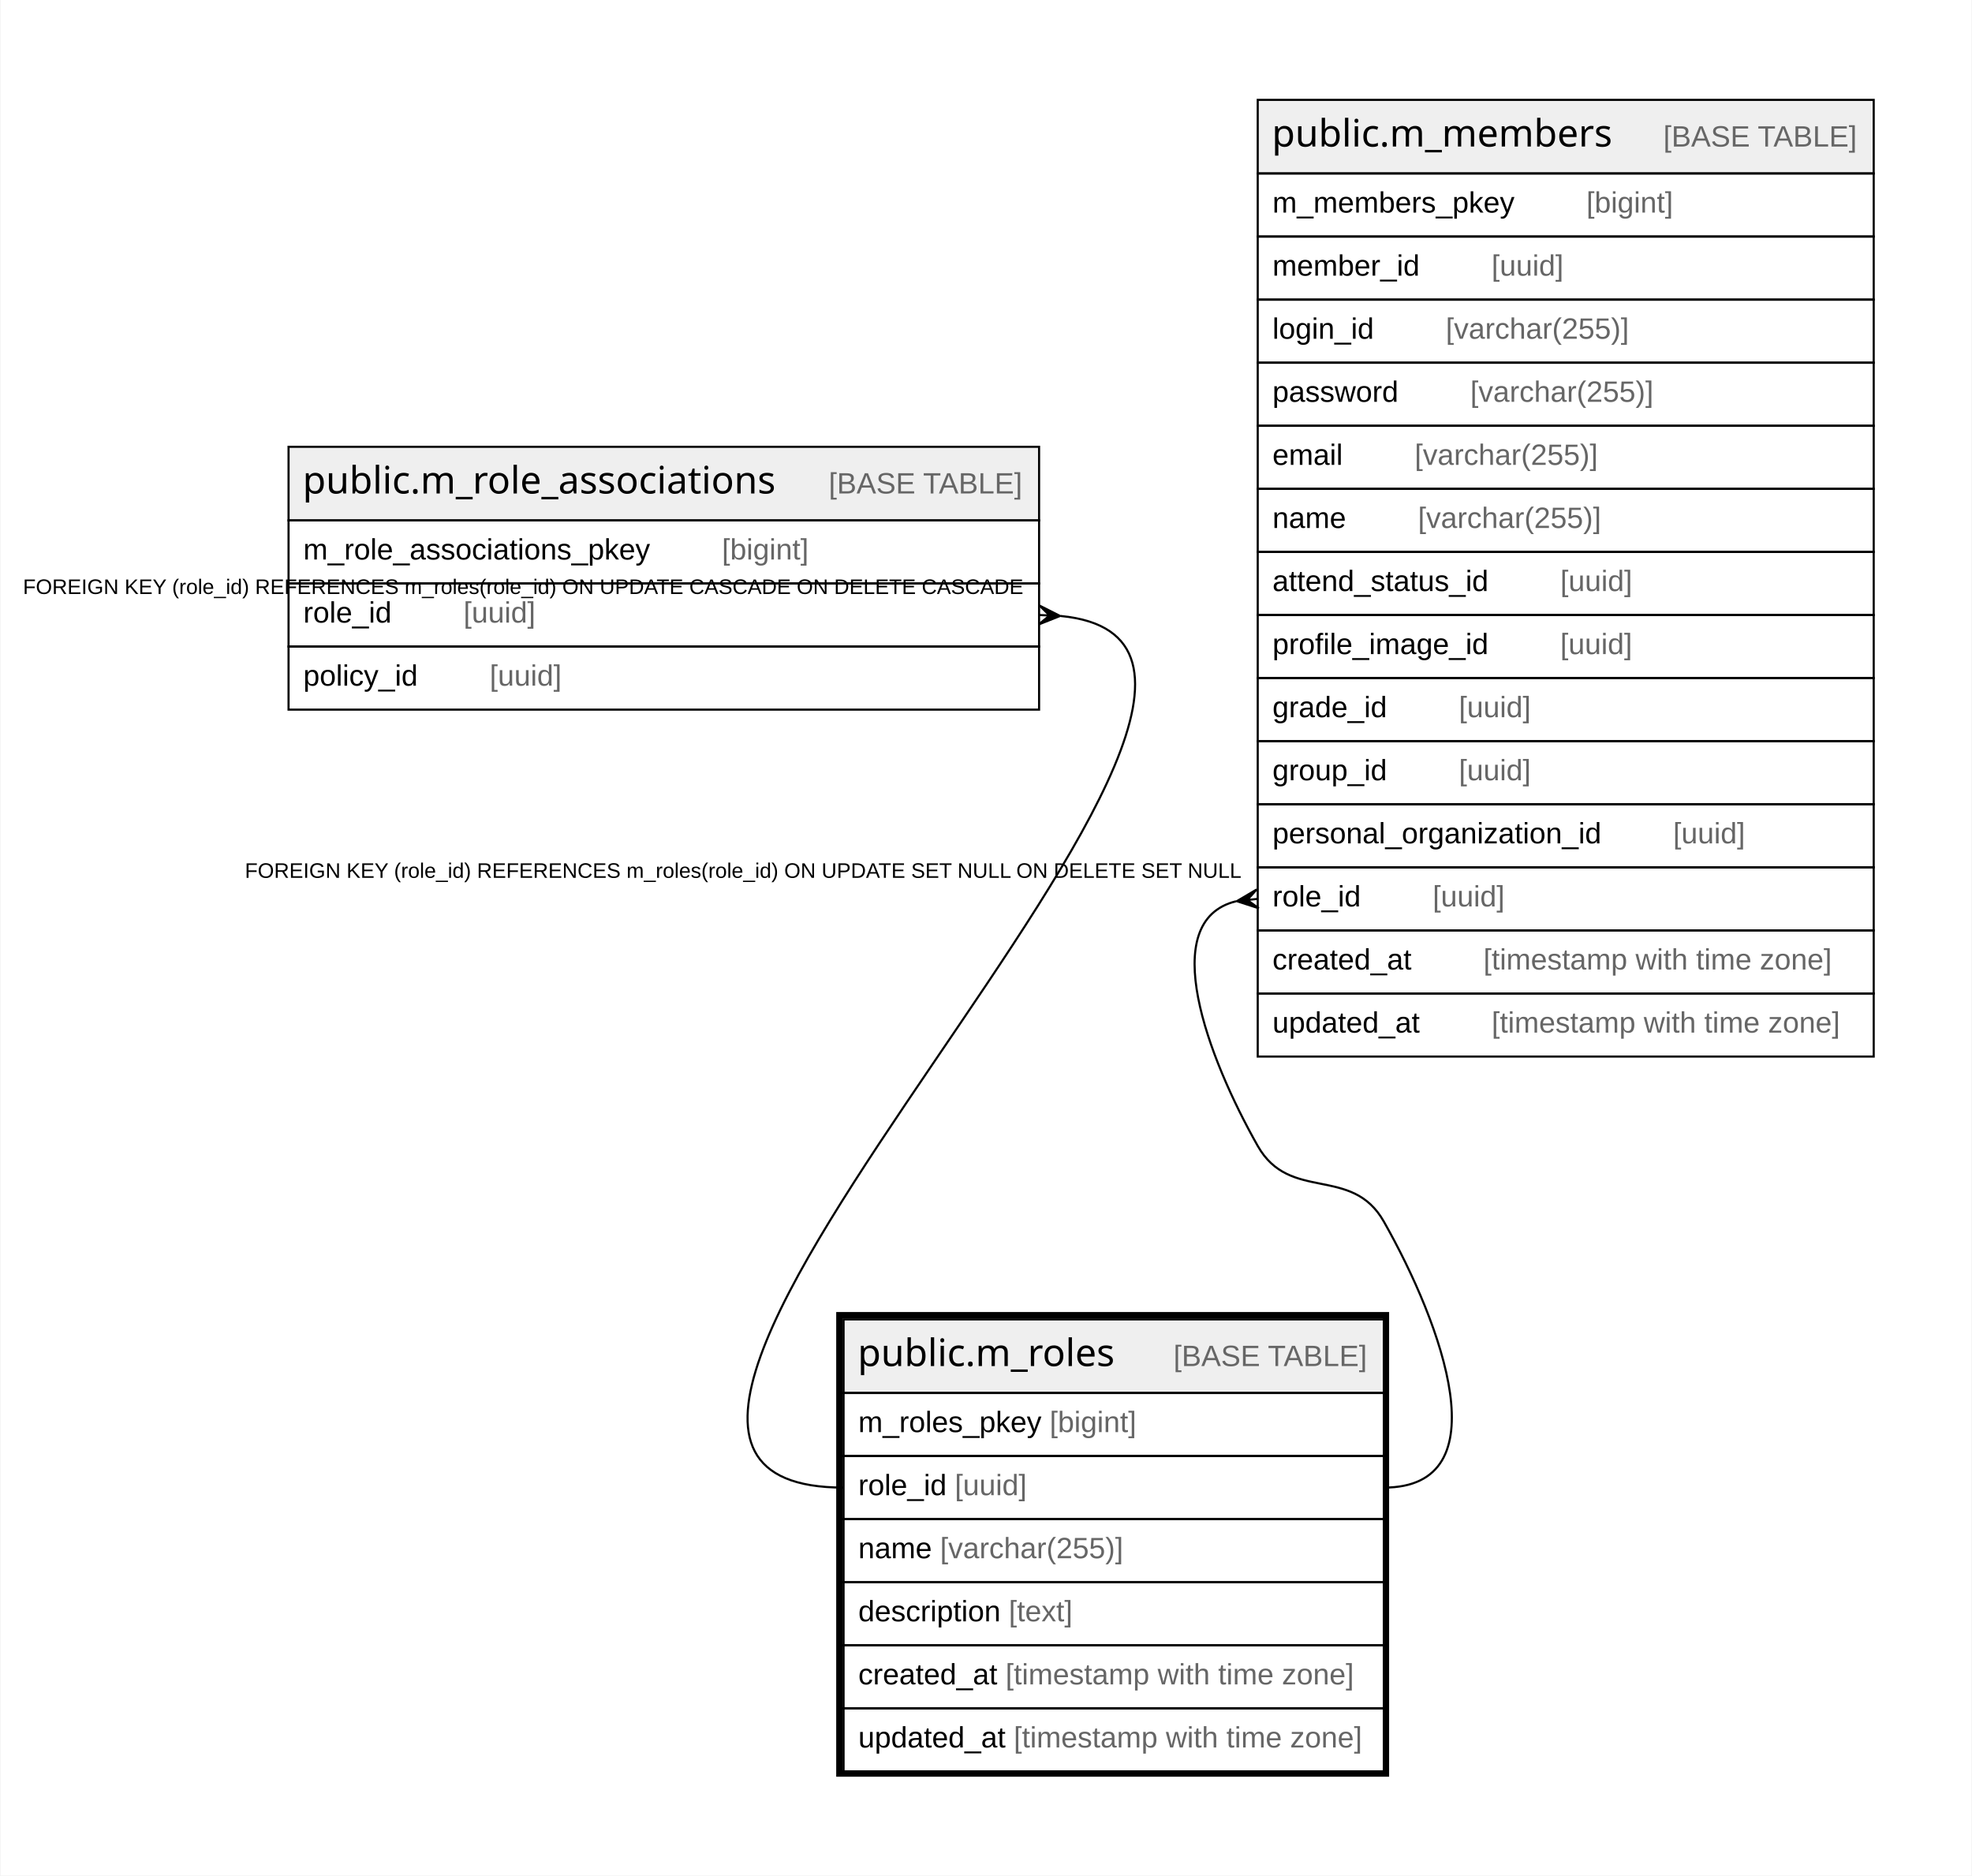
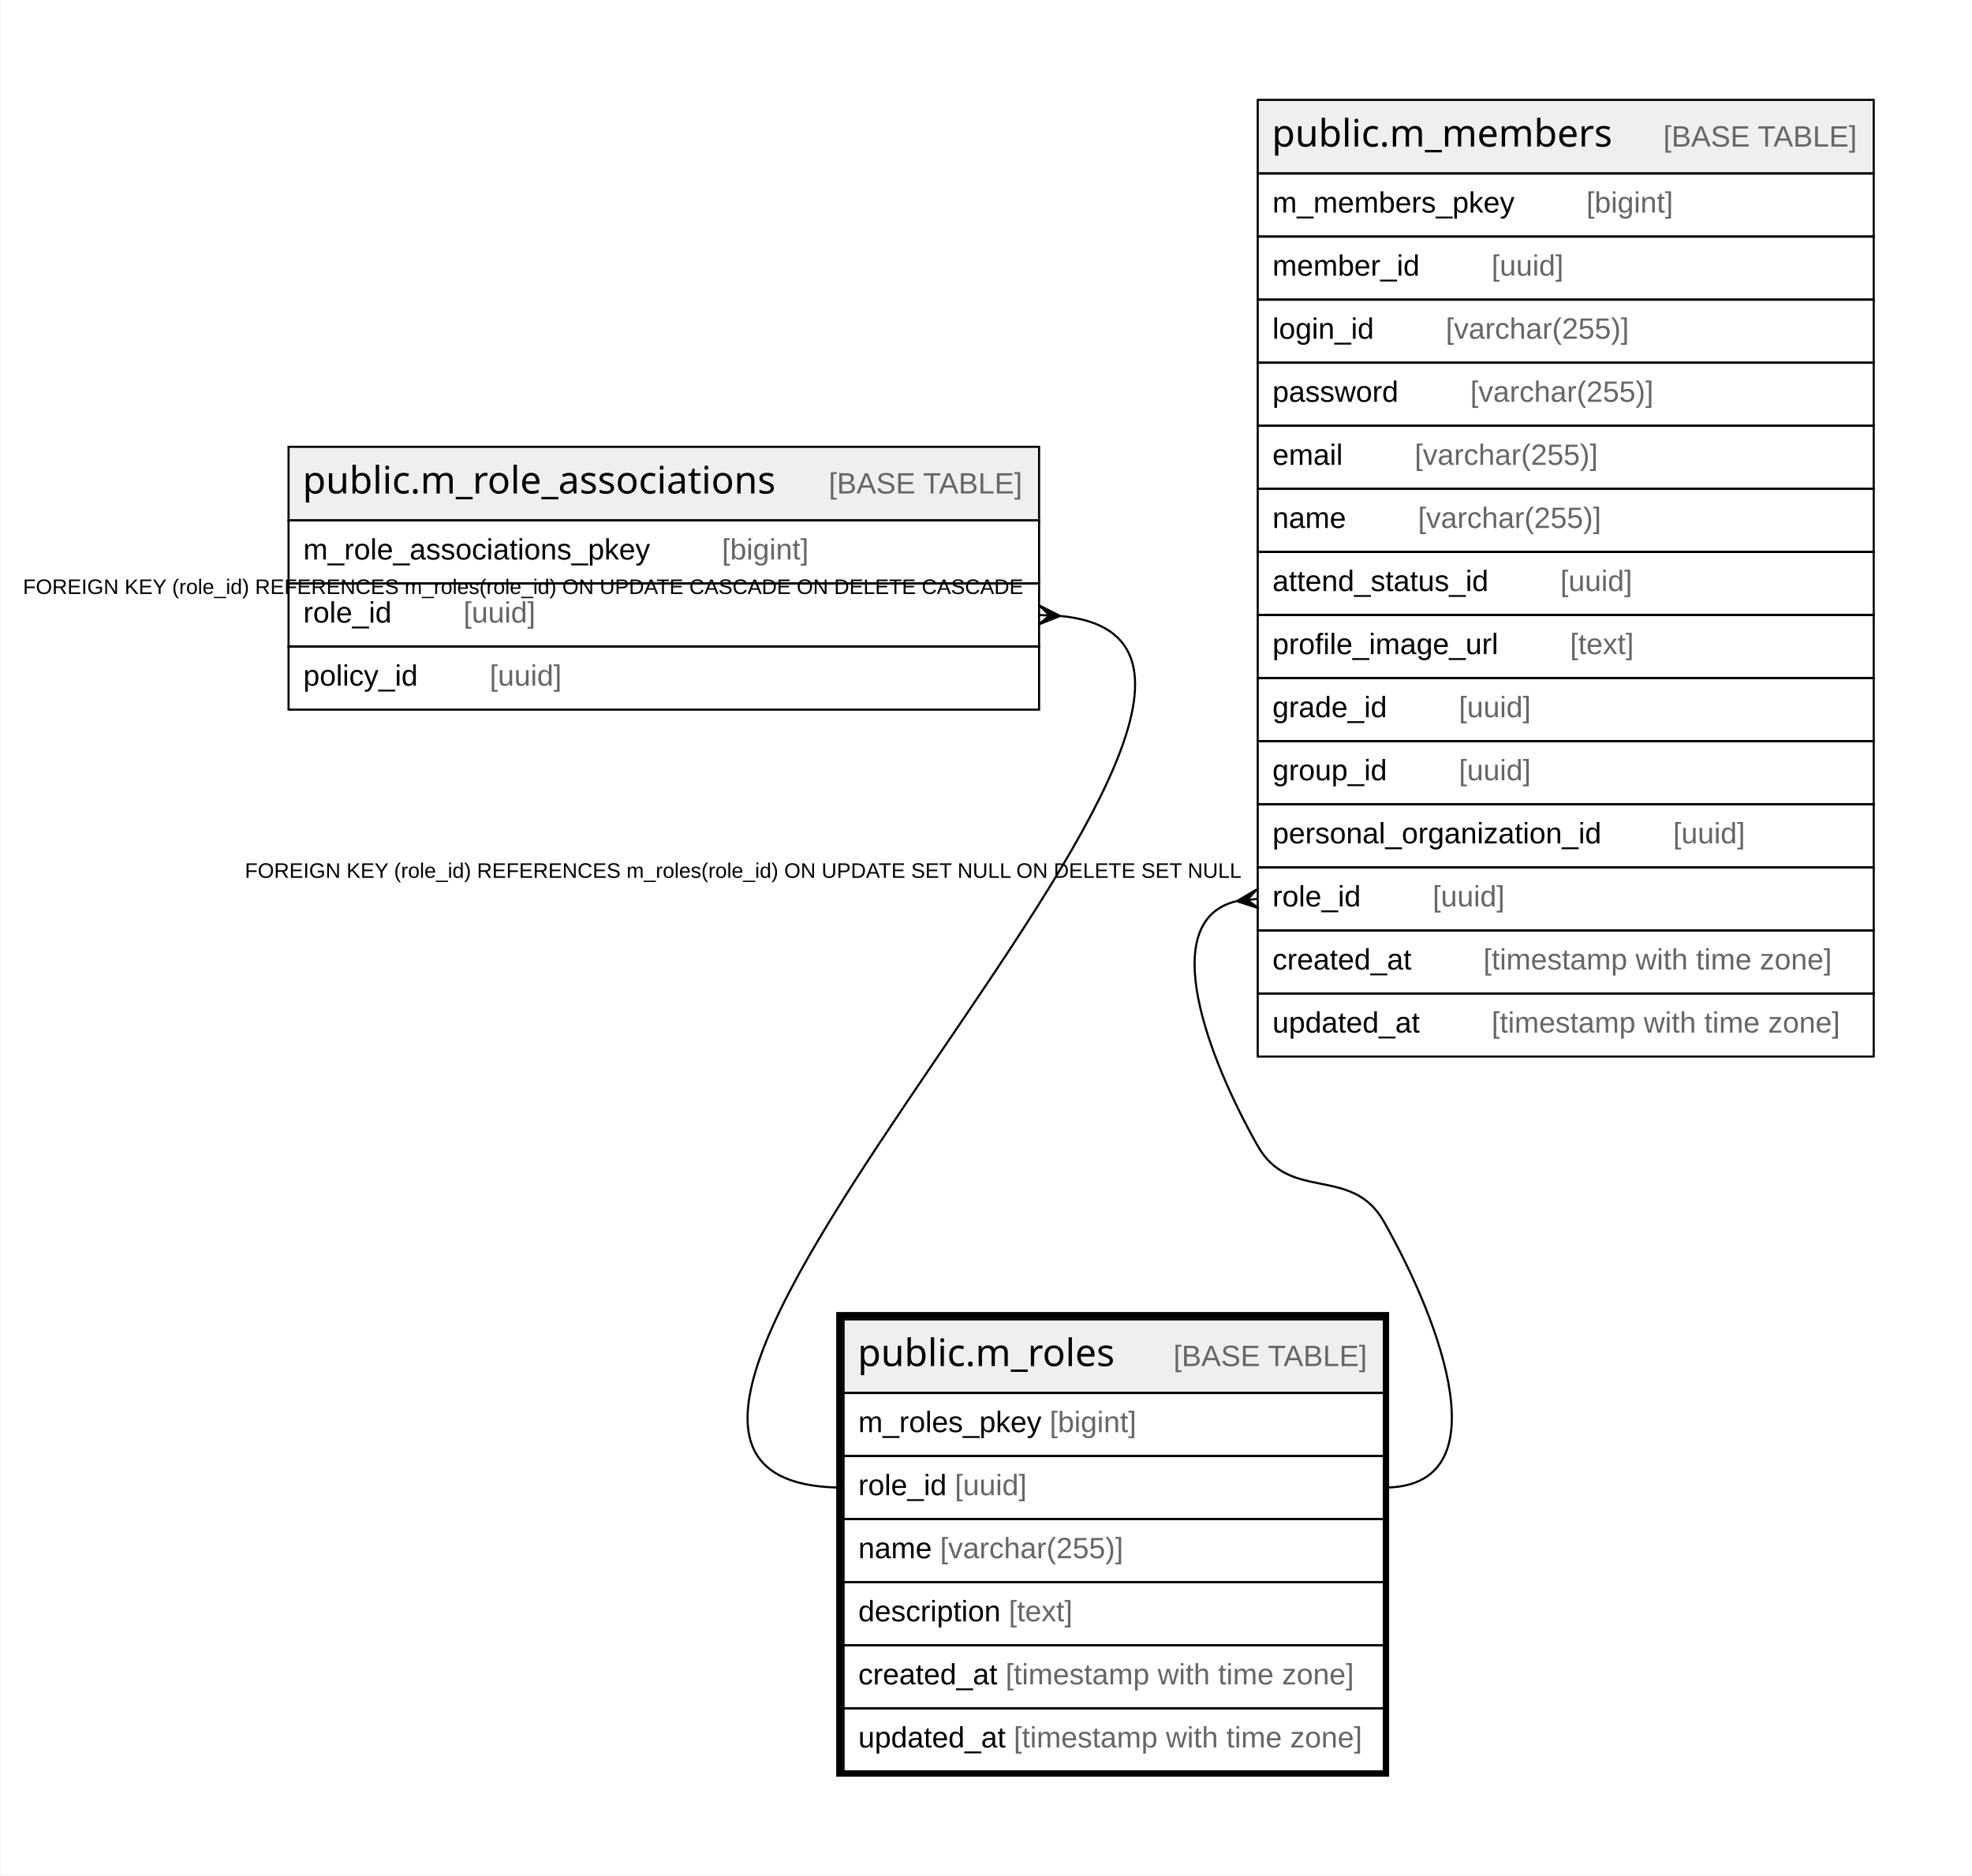
<svg xmlns="http://www.w3.org/2000/svg" width="938pt" height="892pt" viewBox="0.00 0.00 937.50 892.00">
  <g id="graph0" class="graph" transform="scale(1 1) rotate(0) translate(4 888)">
    <polygon fill="#ffffff" stroke="transparent" points="-4,4 -4,-888 933.5,-888 933.5,4 -4,4" />
    <g id="node1" class="node">
      <polygon fill="#efefef" stroke="transparent" points="397,-225.5 397,-260.5 654,-260.5 654,-225.5 397,-225.5" />
      <polygon fill="none" stroke="#000000" points="397,-225.5 397,-260.5 654,-260.5 654,-225.5 397,-225.5" />
      <text text-anchor="start" x="403.713" y="-238.3" font-family="Arial Bold" font-size="18.00" fill="#000000">public.m_roles</text>
      <text text-anchor="start" x="519.719" y="-238.3" font-family="Arial" font-size="14.00" fill="#000000">    </text>
      <text text-anchor="start" x="553.924" y="-238.3" font-family="Arial" font-size="14.00" fill="#666666">[BASE TABLE]</text>
      <polygon fill="none" stroke="#000000" points="397,-195.5 397,-225.5 654,-225.5 654,-195.5 397,-195.5" />
      <text text-anchor="start" x="404" y="-206.9" font-family="Arial" font-size="14.00" fill="#000000">m_roles_pkey </text>
      <text text-anchor="start" x="495.014" y="-206.9" font-family="Arial" font-size="14.00" fill="#666666">[bigint]</text>
      <polygon fill="none" stroke="#000000" points="397,-165.5 397,-195.5 654,-195.5 654,-165.5 397,-165.5" />
      <text text-anchor="start" x="404" y="-176.9" font-family="Arial" font-size="14.00" fill="#000000">role_id </text>
      <text text-anchor="start" x="449.895" y="-176.9" font-family="Arial" font-size="14.00" fill="#666666">[uuid]</text>
      <polygon fill="none" stroke="#000000" points="397,-135.5 397,-165.5 654,-165.5 654,-135.5 397,-135.5" />
      <text text-anchor="start" x="404" y="-146.9" font-family="Arial" font-size="14.00" fill="#000000">name </text>
      <text text-anchor="start" x="442.899" y="-146.9" font-family="Arial" font-size="14.00" fill="#666666">[varchar(255)]</text>
      <polygon fill="none" stroke="#000000" points="397,-105.5 397,-135.5 654,-135.5 654,-105.5 397,-105.5" />
      <text text-anchor="start" x="404" y="-116.9" font-family="Arial" font-size="14.00" fill="#000000">description </text>
      <text text-anchor="start" x="475.568" y="-116.9" font-family="Arial" font-size="14.00" fill="#666666">[text]</text>
      <polygon fill="none" stroke="#000000" points="397,-75.5 397,-105.5 654,-105.5 654,-75.5 397,-75.5" />
      <text text-anchor="start" x="404" y="-86.9" font-family="Arial" font-size="14.00" fill="#000000">created_at </text>
      <text text-anchor="start" x="474.028" y="-86.9" font-family="Arial" font-size="14.00" fill="#666666">[timestamp with time zone]</text>
      <polygon fill="none" stroke="#000000" points="397,-45.5 397,-75.5 654,-75.5 654,-45.5 397,-45.5" />
      <text text-anchor="start" x="404" y="-56.9" font-family="Arial" font-size="14.00" fill="#000000">updated_at </text>
      <text text-anchor="start" x="477.933" y="-56.9" font-family="Arial" font-size="14.00" fill="#666666">[timestamp with time zone]</text>
      <polygon fill="none" stroke="#000000" stroke-width="3" points="395,-44.5 395,-262.5 655,-262.5 655,-44.5 395,-44.5" />
    </g>
    <g id="node2" class="node">
      <polygon fill="#efefef" stroke="transparent" points="133,-640.5 133,-675.5 490,-675.5 490,-640.5 133,-640.5" />
      <polygon fill="none" stroke="#000000" points="133,-640.5 133,-675.5 490,-675.5 490,-640.5 133,-640.5" />
      <text text-anchor="start" x="139.699" y="-653.3" font-family="Arial Bold" font-size="18.00" fill="#000000">public.m_role_associations</text>
      <text text-anchor="start" x="355.733" y="-653.3" font-family="Arial" font-size="14.00" fill="#000000">    </text>
      <text text-anchor="start" x="389.938" y="-653.3" font-family="Arial" font-size="14.00" fill="#666666">[BASE TABLE]</text>
      <polygon fill="none" stroke="#000000" points="133,-610.5 133,-640.5 490,-640.5 490,-610.5 133,-610.5" />
      <text text-anchor="start" x="140" y="-621.9" font-family="Arial" font-size="14.00" fill="#000000">m_role_associations_pkey    </text>
      <text text-anchor="start" x="339.128" y="-621.9" font-family="Arial" font-size="14.00" fill="#666666">[bigint]</text>
      <polygon fill="none" stroke="#000000" points="133,-580.5 133,-610.5 490,-610.5 490,-580.5 133,-580.5" />
      <text text-anchor="start" x="140" y="-591.9" font-family="Arial" font-size="14.00" fill="#000000">role_id    </text>
      <text text-anchor="start" x="216.209" y="-591.9" font-family="Arial" font-size="14.00" fill="#666666">[uuid]</text>
      <polygon fill="none" stroke="#000000" points="133,-550.5 133,-580.5 490,-580.5 490,-550.5 133,-550.5" />
      <text text-anchor="start" x="140" y="-561.9" font-family="Arial" font-size="14.00" fill="#000000">policy_id    </text>
      <text text-anchor="start" x="228.655" y="-561.9" font-family="Arial" font-size="14.00" fill="#666666">[uuid]</text>
    </g>
    <g id="edge1" class="edge">
      <path fill="none" stroke="#000000" d="M500.33,-595.031C660.871,-579.447 211.673,-180.5 397,-180.5" />
      <polygon fill="#000000" stroke="#000000" points="499.99,-595.047 489.796,-591.005 494.995,-595.273 490,-595.5 490,-595.5 490,-595.5 494.995,-595.273 490.204,-599.995 499.99,-595.047 499.99,-595.047" />
      <text text-anchor="start" x="6.667" y="-605.5" font-family="Arial" font-size="10.00" fill="#000000">FOREIGN KEY (role_id) REFERENCES m_roles(role_id) ON UPDATE CASCADE ON DELETE CASCADE</text>
    </g>
    <g id="node3" class="node">
      <polygon fill="#efefef" stroke="transparent" points="594,-805.5 594,-840.5 887,-840.5 887,-805.5 594,-805.5" />
      <polygon fill="none" stroke="#000000" points="594,-805.5 594,-840.5 887,-840.5 887,-805.5 594,-805.5" />
      <text text-anchor="start" x="600.715" y="-818.3" font-family="Arial Bold" font-size="18.00" fill="#000000">public.m_members</text>
      <text text-anchor="start" x="752.717" y="-818.3" font-family="Arial" font-size="14.00" fill="#000000">    </text>
      <text text-anchor="start" x="786.922" y="-818.3" font-family="Arial" font-size="14.00" fill="#666666">[BASE TABLE]</text>
      <polygon fill="none" stroke="#000000" points="594,-775.5 594,-805.5 887,-805.5 887,-775.5 594,-775.5" />
      <text text-anchor="start" x="601" y="-786.9" font-family="Arial" font-size="14.00" fill="#000000">m_members_pkey    </text>
      <text text-anchor="start" x="750.325" y="-786.9" font-family="Arial" font-size="14.00" fill="#666666">[bigint]</text>
      <polygon fill="none" stroke="#000000" points="594,-745.5 594,-775.5 887,-775.5 887,-745.5 594,-745.5" />
      <text text-anchor="start" x="601" y="-756.9" font-family="Arial" font-size="14.00" fill="#000000">member_id    </text>
      <text text-anchor="start" x="705.206" y="-756.9" font-family="Arial" font-size="14.00" fill="#666666">[uuid]</text>
      <polygon fill="none" stroke="#000000" points="594,-715.5 594,-745.5 887,-745.5 887,-715.5 594,-715.5" />
      <text text-anchor="start" x="601" y="-726.9" font-family="Arial" font-size="14.00" fill="#000000">login_id    </text>
      <text text-anchor="start" x="683.438" y="-726.9" font-family="Arial" font-size="14.00" fill="#666666">[varchar(255)]</text>
      <polygon fill="none" stroke="#000000" points="594,-685.5 594,-715.5 887,-715.5 887,-685.5 594,-685.5" />
      <text text-anchor="start" x="601" y="-696.9" font-family="Arial" font-size="14.00" fill="#000000">password    </text>
      <text text-anchor="start" x="695.102" y="-696.9" font-family="Arial" font-size="14.00" fill="#666666">[varchar(255)]</text>
      <polygon fill="none" stroke="#000000" points="594,-655.5 594,-685.5 887,-685.5 887,-655.5 594,-655.5" />
      <text text-anchor="start" x="601" y="-666.9" font-family="Arial" font-size="14.00" fill="#000000">email    </text>
      <text text-anchor="start" x="668.644" y="-666.9" font-family="Arial" font-size="14.00" fill="#666666">[varchar(255)]</text>
      <polygon fill="none" stroke="#000000" points="594,-625.5 594,-655.5 887,-655.5 887,-625.5 594,-625.5" />
      <text text-anchor="start" x="601" y="-636.9" font-family="Arial" font-size="14.00" fill="#000000">name    </text>
      <text text-anchor="start" x="670.213" y="-636.9" font-family="Arial" font-size="14.00" fill="#666666">[varchar(255)]</text>
      <polygon fill="none" stroke="#000000" points="594,-595.5 594,-625.5 887,-625.5 887,-595.5 594,-595.5" />
      <text text-anchor="start" x="601" y="-606.9" font-family="Arial" font-size="14.00" fill="#000000">attend_status_id    </text>
      <text text-anchor="start" x="737.917" y="-606.9" font-family="Arial" font-size="14.00" fill="#666666">[uuid]</text>
      <polygon fill="none" stroke="#000000" points="594,-565.5 594,-595.5 887,-595.5 887,-565.5 594,-565.5" />
-       <text text-anchor="start" x="601" y="-576.9" font-family="Arial" font-size="14.00" fill="#000000">profile_image_id    </text>
-       <text text-anchor="start" x="737.886" y="-576.9" font-family="Arial" font-size="14.00" fill="#666666">[uuid]</text>
+       <text text-anchor="start" x="601" y="-576.9" font-family="Arial" font-size="14.00" fill="#000000">profile_image_url    </text>
+       <text text-anchor="start" x="742.547" y="-576.9" font-family="Arial" font-size="14.00" fill="#666666">[text]</text>
      <polygon fill="none" stroke="#000000" points="594,-535.5 594,-565.5 887,-565.5 887,-535.5 594,-535.5" />
      <text text-anchor="start" x="601" y="-546.9" font-family="Arial" font-size="14.00" fill="#000000">grade_id    </text>
      <text text-anchor="start" x="689.668" y="-546.9" font-family="Arial" font-size="14.00" fill="#666666">[uuid]</text>
      <polygon fill="none" stroke="#000000" points="594,-505.5 594,-535.5 887,-535.5 887,-505.5 594,-505.5" />
      <text text-anchor="start" x="601" y="-516.9" font-family="Arial" font-size="14.00" fill="#000000">group_id    </text>
      <text text-anchor="start" x="689.668" y="-516.9" font-family="Arial" font-size="14.00" fill="#666666">[uuid]</text>
      <polygon fill="none" stroke="#000000" points="594,-475.5 594,-505.5 887,-505.5 887,-475.5 594,-475.5" />
      <text text-anchor="start" x="601" y="-486.9" font-family="Arial" font-size="14.00" fill="#000000">personal_organization_id    </text>
      <text text-anchor="start" x="791.582" y="-486.9" font-family="Arial" font-size="14.00" fill="#666666">[uuid]</text>
      <polygon fill="none" stroke="#000000" points="594,-445.5 594,-475.5 887,-475.5 887,-445.5 594,-445.5" />
      <text text-anchor="start" x="601" y="-456.9" font-family="Arial" font-size="14.00" fill="#000000">role_id    </text>
      <text text-anchor="start" x="677.209" y="-456.9" font-family="Arial" font-size="14.00" fill="#666666">[uuid]</text>
      <polygon fill="none" stroke="#000000" points="594,-415.5 594,-445.5 887,-445.5 887,-415.5 594,-415.5" />
      <text text-anchor="start" x="601" y="-426.9" font-family="Arial" font-size="14.00" fill="#000000">created_at    </text>
      <text text-anchor="start" x="701.342" y="-426.9" font-family="Arial" font-size="14.00" fill="#666666">[timestamp with time zone]</text>
      <polygon fill="none" stroke="#000000" points="594,-385.5 594,-415.5 887,-415.5 887,-385.5 594,-385.5" />
      <text text-anchor="start" x="601" y="-396.9" font-family="Arial" font-size="14.00" fill="#000000">updated_at    </text>
      <text text-anchor="start" x="705.247" y="-396.9" font-family="Arial" font-size="14.00" fill="#666666">[timestamp with time zone]</text>
    </g>
    <g id="edge2" class="edge">
      <path fill="none" stroke="#000000" d="M583.641,-459.35C545.706,-449.951 570.18,-385.071 594,-343 609.322,-315.938 638.678,-334.062 654,-307 681.701,-258.075 710.222,-180.5 654,-180.5" />
      <polygon fill="#000000" stroke="#000000" points="584.061,-459.396 593.503,-464.973 589.03,-459.948 594,-460.5 594,-460.5 594,-460.5 589.03,-459.948 594.497,-456.027 584.061,-459.396 584.061,-459.396" />
      <text text-anchor="start" x="112.218" y="-470.5" font-family="Arial" font-size="10.00" fill="#000000">FOREIGN KEY (role_id) REFERENCES m_roles(role_id) ON UPDATE SET NULL ON DELETE SET NULL</text>
    </g>
  </g>
</svg>
